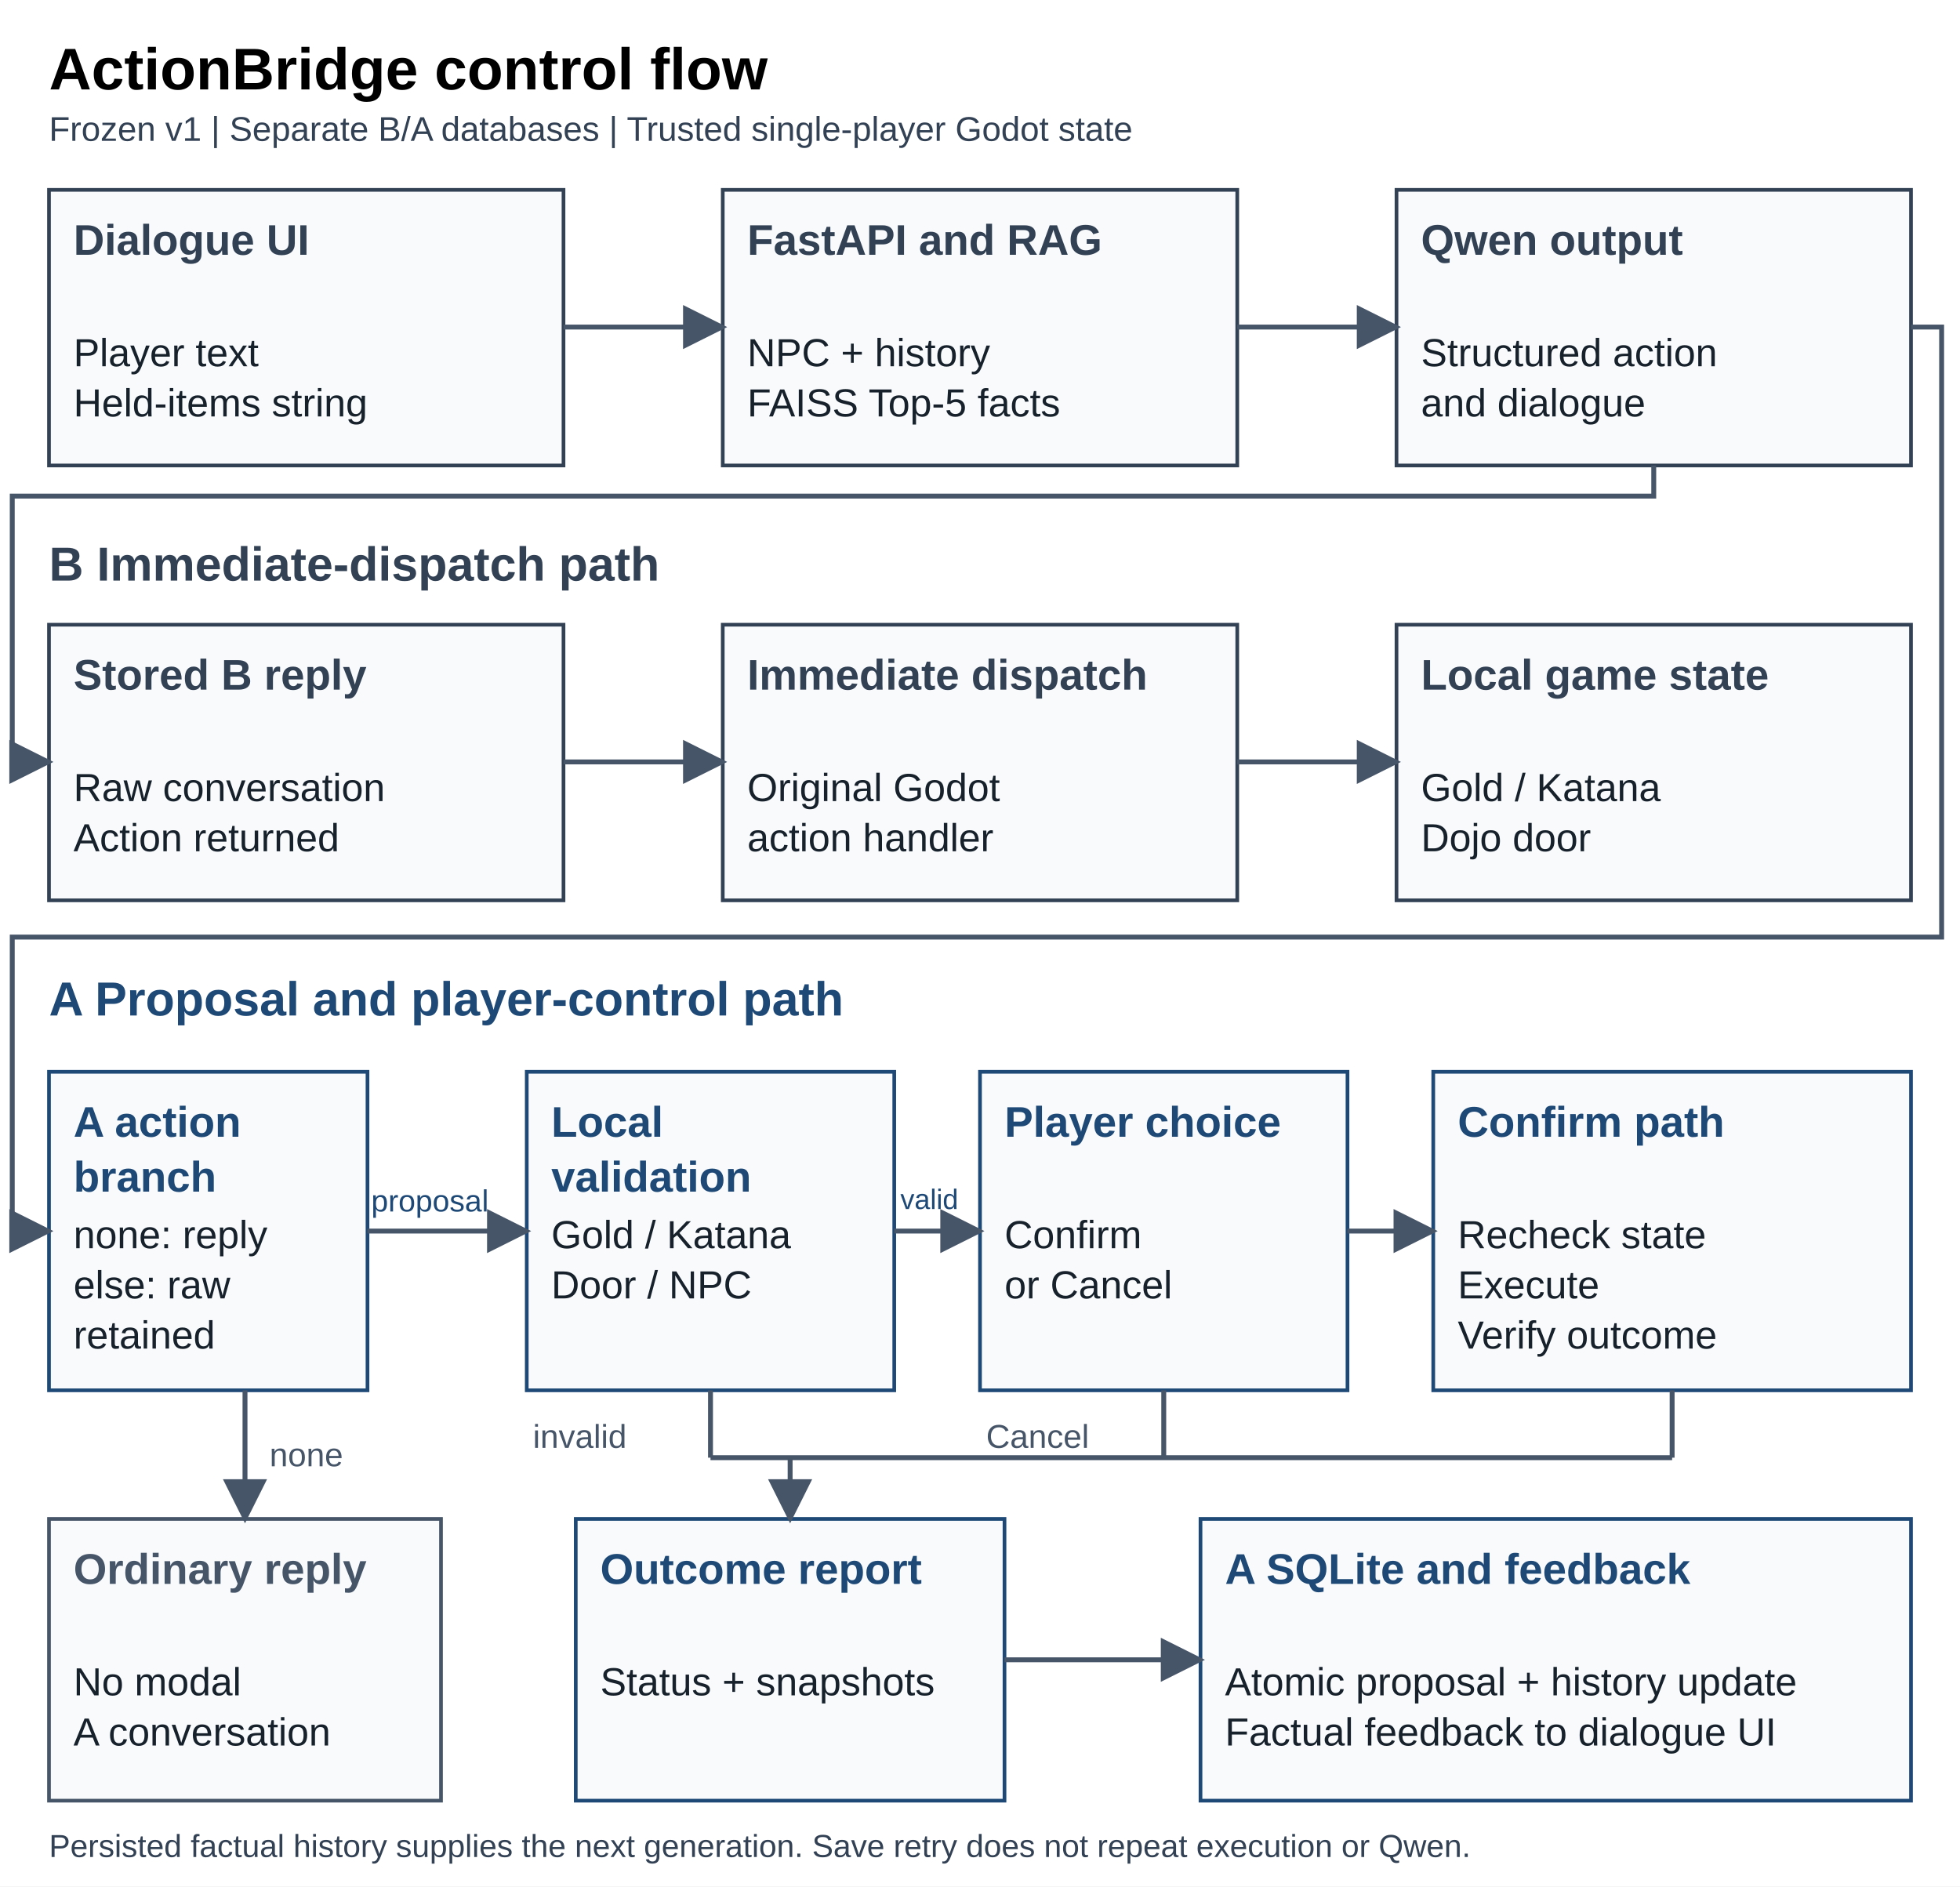
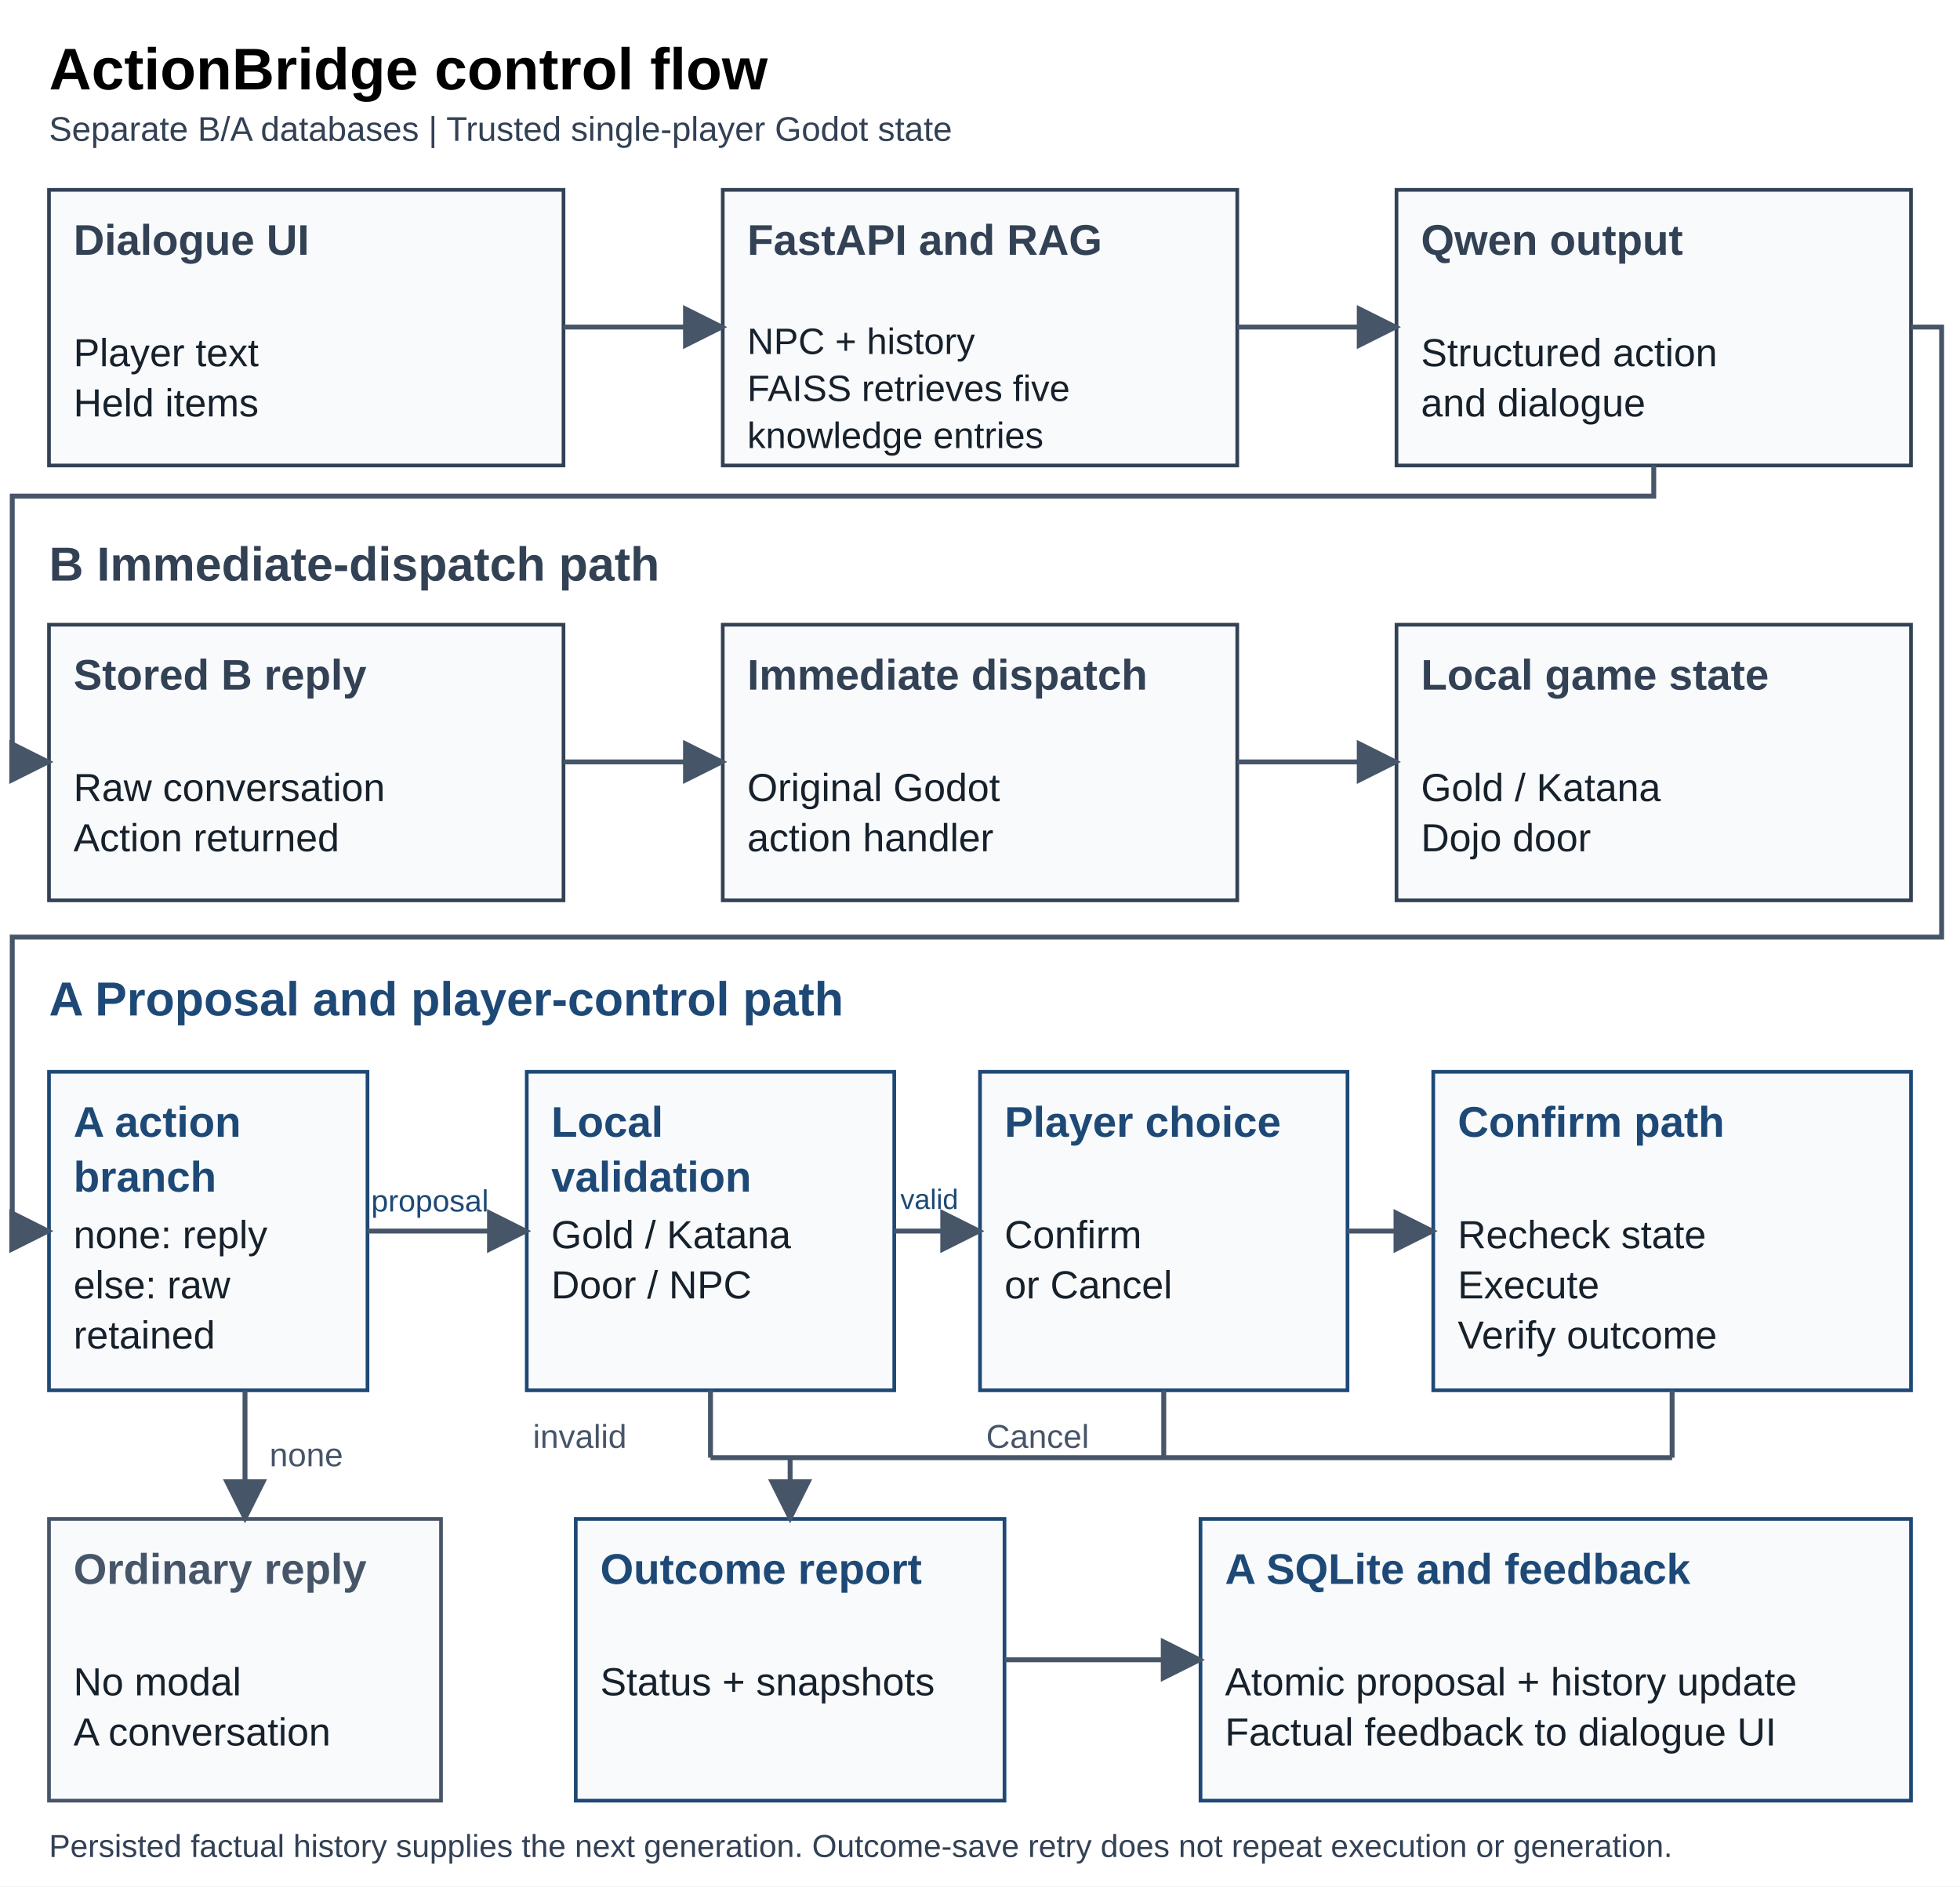
<svg xmlns="http://www.w3.org/2000/svg" width="1600" height="1540" viewBox="0 0 1600 1540">
  <defs>
    <marker id="arrow" viewBox="0 0 10 10" refX="9" refY="5" markerWidth="9" markerHeight="9" orient="auto-start-reverse">
      <path d="M 0 0 L 10 5 L 0 10 z" fill="#475569" />
    </marker>
  </defs>
  <rect width="1600" height="1540" fill="white" />
  <text x="40" y="73" font-family="Segoe UI,Arial,sans-serif" font-size="48" font-weight="700" fill="#000000">ActionBridge control flow</text>
-   <text x="40" y="115" font-family="Segoe UI,Arial,sans-serif" font-size="28" font-weight="400" fill="#334155">Frozen v1 | Separate B/A databases | Trusted single-player Godot state</text>
+   <text x="40" y="115" font-family="Segoe UI,Arial,sans-serif" font-size="28" font-weight="400" fill="#334155">Separate B/A databases | Trusted single-player Godot state</text>
  <rect x="40" y="155" width="420" height="225" fill="#F8FAFC" stroke="#334155" stroke-width="3" />
  <text x="60" y="208" font-family="Segoe UI,Arial,sans-serif" font-size="35" font-weight="700" fill="#334155">Dialogue UI</text>
  <text x="60" y="299" font-family="Segoe UI,Arial,sans-serif" font-size="32" font-weight="400" fill="#17212B">Player text</text>
-   <text x="60" y="339.96" font-family="Segoe UI,Arial,sans-serif" font-size="32" font-weight="400" fill="#17212B">Held-items string</text>
+   <text x="60" y="339.96" font-family="Segoe UI,Arial,sans-serif" font-size="32" font-weight="400" fill="#17212B">Held items</text>
  <rect x="590" y="155" width="420" height="225" fill="#F8FAFC" stroke="#334155" stroke-width="3" />
  <text x="610" y="208" font-family="Segoe UI,Arial,sans-serif" font-size="35" font-weight="700" fill="#334155">FastAPI and RAG</text>
-   <text x="610" y="299" font-family="Segoe UI,Arial,sans-serif" font-size="32" font-weight="400" fill="#17212B">NPC + history</text>
-   <text x="610" y="339.96" font-family="Segoe UI,Arial,sans-serif" font-size="32" font-weight="400" fill="#17212B">FAISS Top-5 facts</text>
+   <text x="610" y="299" font-family="Segoe UI,Arial,sans-serif" font-size="32" font-weight="400" fill="#17212B" />
+   <text x="610" y="289" font-family="Segoe UI,Arial,sans-serif" font-size="30" font-weight="400" fill="#17212B">NPC + history</text>
+   <text x="610" y="327.4" font-family="Segoe UI,Arial,sans-serif" font-size="30" font-weight="400" fill="#17212B">FAISS retrieves five</text>
+   <text x="610" y="365.8" font-family="Segoe UI,Arial,sans-serif" font-size="30" font-weight="400" fill="#17212B">knowledge entries</text>
  <rect x="1140" y="155" width="420" height="225" fill="#F8FAFC" stroke="#334155" stroke-width="3" />
  <text x="1160" y="208" font-family="Segoe UI,Arial,sans-serif" font-size="35" font-weight="700" fill="#334155">Qwen output</text>
  <text x="1160" y="299" font-family="Segoe UI,Arial,sans-serif" font-size="32" font-weight="400" fill="#17212B">Structured action</text>
  <text x="1160" y="339.96" font-family="Segoe UI,Arial,sans-serif" font-size="32" font-weight="400" fill="#17212B">and dialogue</text>
  <polyline points="460,267 590,267" fill="none" stroke="#475569" stroke-width="4" marker-end="url(#arrow)" />
  <polyline points="1010,267 1140,267" fill="none" stroke="#475569" stroke-width="4" marker-end="url(#arrow)" />
  <text x="40" y="474" font-family="Segoe UI,Arial,sans-serif" font-size="39" font-weight="700" fill="#334155">B Immediate-dispatch path</text>
  <rect x="40" y="510" width="420" height="225" fill="#F8FAFC" stroke="#334155" stroke-width="3" />
  <text x="60" y="563" font-family="Segoe UI,Arial,sans-serif" font-size="35" font-weight="700" fill="#334155">Stored B reply</text>
  <text x="60" y="654" font-family="Segoe UI,Arial,sans-serif" font-size="32" font-weight="400" fill="#17212B">Raw conversation</text>
  <text x="60" y="694.96" font-family="Segoe UI,Arial,sans-serif" font-size="32" font-weight="400" fill="#17212B">Action returned</text>
  <rect x="590" y="510" width="420" height="225" fill="#F8FAFC" stroke="#334155" stroke-width="3" />
  <text x="610" y="563" font-family="Segoe UI,Arial,sans-serif" font-size="35" font-weight="700" fill="#334155">Immediate dispatch</text>
  <text x="610" y="654" font-family="Segoe UI,Arial,sans-serif" font-size="32" font-weight="400" fill="#17212B">Original Godot</text>
  <text x="610" y="694.96" font-family="Segoe UI,Arial,sans-serif" font-size="32" font-weight="400" fill="#17212B">action handler</text>
  <rect x="1140" y="510" width="420" height="225" fill="#F8FAFC" stroke="#334155" stroke-width="3" />
  <text x="1160" y="563" font-family="Segoe UI,Arial,sans-serif" font-size="35" font-weight="700" fill="#334155">Local game state</text>
  <text x="1160" y="654" font-family="Segoe UI,Arial,sans-serif" font-size="32" font-weight="400" fill="#17212B">Gold / Katana</text>
  <text x="1160" y="694.96" font-family="Segoe UI,Arial,sans-serif" font-size="32" font-weight="400" fill="#17212B">Dojo door</text>
  <polyline points="1350,380 1350,405 10,405 10,622 40,622" fill="none" stroke="#475569" stroke-width="4" marker-end="url(#arrow)" />
  <polyline points="460,622 590,622" fill="none" stroke="#475569" stroke-width="4" marker-end="url(#arrow)" />
  <polyline points="1010,622 1140,622" fill="none" stroke="#475569" stroke-width="4" marker-end="url(#arrow)" />
  <text x="40" y="829" font-family="Segoe UI,Arial,sans-serif" font-size="39" font-weight="700" fill="#1E4976">A Proposal and player-control path</text>
  <rect x="40" y="875" width="260" height="260" fill="#F8FAFC" stroke="#1E4976" stroke-width="3" />
  <text x="60" y="928" font-family="Segoe UI,Arial,sans-serif" font-size="35" font-weight="700" fill="#1E4976">A action</text>
  <text x="60" y="972.8" font-family="Segoe UI,Arial,sans-serif" font-size="35" font-weight="700" fill="#1E4976">branch</text>
  <text x="60" y="1019" font-family="Segoe UI,Arial,sans-serif" font-size="32" font-weight="400" fill="#17212B">none: reply</text>
  <text x="60" y="1059.96" font-family="Segoe UI,Arial,sans-serif" font-size="32" font-weight="400" fill="#17212B">else: raw</text>
  <text x="60" y="1100.92" font-family="Segoe UI,Arial,sans-serif" font-size="32" font-weight="400" fill="#17212B">retained</text>
  <rect x="430" y="875" width="300" height="260" fill="#F8FAFC" stroke="#1E4976" stroke-width="3" />
  <text x="450" y="928" font-family="Segoe UI,Arial,sans-serif" font-size="35" font-weight="700" fill="#1E4976">Local</text>
  <text x="450" y="972.8" font-family="Segoe UI,Arial,sans-serif" font-size="35" font-weight="700" fill="#1E4976">validation</text>
  <text x="450" y="1019" font-family="Segoe UI,Arial,sans-serif" font-size="32" font-weight="400" fill="#17212B">Gold / Katana</text>
  <text x="450" y="1059.96" font-family="Segoe UI,Arial,sans-serif" font-size="32" font-weight="400" fill="#17212B">Door / NPC</text>
  <rect x="800" y="875" width="300" height="260" fill="#F8FAFC" stroke="#1E4976" stroke-width="3" />
  <text x="820" y="928" font-family="Segoe UI,Arial,sans-serif" font-size="35" font-weight="700" fill="#1E4976">Player choice</text>
  <text x="820" y="1019" font-family="Segoe UI,Arial,sans-serif" font-size="32" font-weight="400" fill="#17212B">Confirm</text>
  <text x="820" y="1059.96" font-family="Segoe UI,Arial,sans-serif" font-size="32" font-weight="400" fill="#17212B">or Cancel</text>
  <rect x="1170" y="875" width="390" height="260" fill="#F8FAFC" stroke="#1E4976" stroke-width="3" />
  <text x="1190" y="928" font-family="Segoe UI,Arial,sans-serif" font-size="35" font-weight="700" fill="#1E4976">Confirm path</text>
  <text x="1190" y="1019" font-family="Segoe UI,Arial,sans-serif" font-size="32" font-weight="400" fill="#17212B">Recheck state</text>
  <text x="1190" y="1059.96" font-family="Segoe UI,Arial,sans-serif" font-size="32" font-weight="400" fill="#17212B">Execute</text>
  <text x="1190" y="1100.92" font-family="Segoe UI,Arial,sans-serif" font-size="32" font-weight="400" fill="#17212B">Verify outcome</text>
  <polyline points="1560,267 1585,267 1585,765 10,765 10,1005 40,1005" fill="none" stroke="#475569" stroke-width="4" marker-end="url(#arrow)" />
  <polyline points="300,1005 430,1005" fill="none" stroke="#475569" stroke-width="4" marker-end="url(#arrow)" />
  <polyline points="730,1005 800,1005" fill="none" stroke="#475569" stroke-width="4" marker-end="url(#arrow)" />
  <polyline points="1100,1005 1170,1005" fill="none" stroke="#475569" stroke-width="4" marker-end="url(#arrow)" />
  <text x="303" y="989" font-family="Segoe UI,Arial,sans-serif" font-size="25" font-weight="400" fill="#1E4976">proposal</text>
  <text x="735" y="987" font-family="Segoe UI,Arial,sans-serif" font-size="23" font-weight="400" fill="#1E4976">valid</text>
  <rect x="40" y="1240" width="320" height="230" fill="#F8FAFC" stroke="#475569" stroke-width="3" />
  <text x="60" y="1293" font-family="Segoe UI,Arial,sans-serif" font-size="35" font-weight="700" fill="#475569">Ordinary reply</text>
  <text x="60" y="1384" font-family="Segoe UI,Arial,sans-serif" font-size="32" font-weight="400" fill="#17212B">No modal</text>
  <text x="60" y="1424.96" font-family="Segoe UI,Arial,sans-serif" font-size="32" font-weight="400" fill="#17212B">A conversation</text>
  <rect x="470" y="1240" width="350" height="230" fill="#F8FAFC" stroke="#1E4976" stroke-width="3" />
  <text x="490" y="1293" font-family="Segoe UI,Arial,sans-serif" font-size="35" font-weight="700" fill="#1E4976">Outcome report</text>
  <text x="490" y="1384" font-family="Segoe UI,Arial,sans-serif" font-size="32" font-weight="400" fill="#17212B">Status + snapshots</text>
  <rect x="980" y="1240" width="580" height="230" fill="#F8FAFC" stroke="#1E4976" stroke-width="3" />
  <text x="1000" y="1293" font-family="Segoe UI,Arial,sans-serif" font-size="35" font-weight="700" fill="#1E4976">A SQLite and feedback</text>
  <text x="1000" y="1384" font-family="Segoe UI,Arial,sans-serif" font-size="32" font-weight="400" fill="#17212B">Atomic proposal + history update</text>
  <text x="1000" y="1424.96" font-family="Segoe UI,Arial,sans-serif" font-size="32" font-weight="400" fill="#17212B">Factual feedback to dialogue UI</text>
  <polyline points="200,1135 200,1240" fill="none" stroke="#475569" stroke-width="4" marker-end="url(#arrow)" />
  <text x="220" y="1197" font-family="Segoe UI,Arial,sans-serif" font-size="27" font-weight="400" fill="#475569">none</text>
  <polyline points="580,1135 580,1190" fill="none" stroke="#475569" stroke-width="4" />
  <text x="435" y="1182" font-family="Segoe UI,Arial,sans-serif" font-size="27" font-weight="400" fill="#475569">invalid</text>
  <polyline points="950,1135 950,1190" fill="none" stroke="#475569" stroke-width="4" />
  <text x="805" y="1182" font-family="Segoe UI,Arial,sans-serif" font-size="27" font-weight="400" fill="#475569">Cancel</text>
  <polyline points="1365,1135 1365,1190" fill="none" stroke="#475569" stroke-width="4" />
  <polyline points="580,1190 1365,1190" fill="none" stroke="#475569" stroke-width="4" />
  <polyline points="645,1190 645,1240" fill="none" stroke="#475569" stroke-width="4" marker-end="url(#arrow)" />
  <polyline points="820,1355 980,1355" fill="none" stroke="#475569" stroke-width="4" marker-end="url(#arrow)" />
-   <text x="40" y="1516" font-family="Segoe UI,Arial,sans-serif" font-size="26" font-weight="400" fill="#334155">Persisted factual history supplies the next generation. Save retry does not repeat execution or Qwen.</text>
+   <text x="40" y="1516" font-family="Segoe UI,Arial,sans-serif" font-size="26" font-weight="400" fill="#334155">Persisted factual history supplies the next generation. Outcome-save retry does not repeat execution or generation.</text>
</svg>
